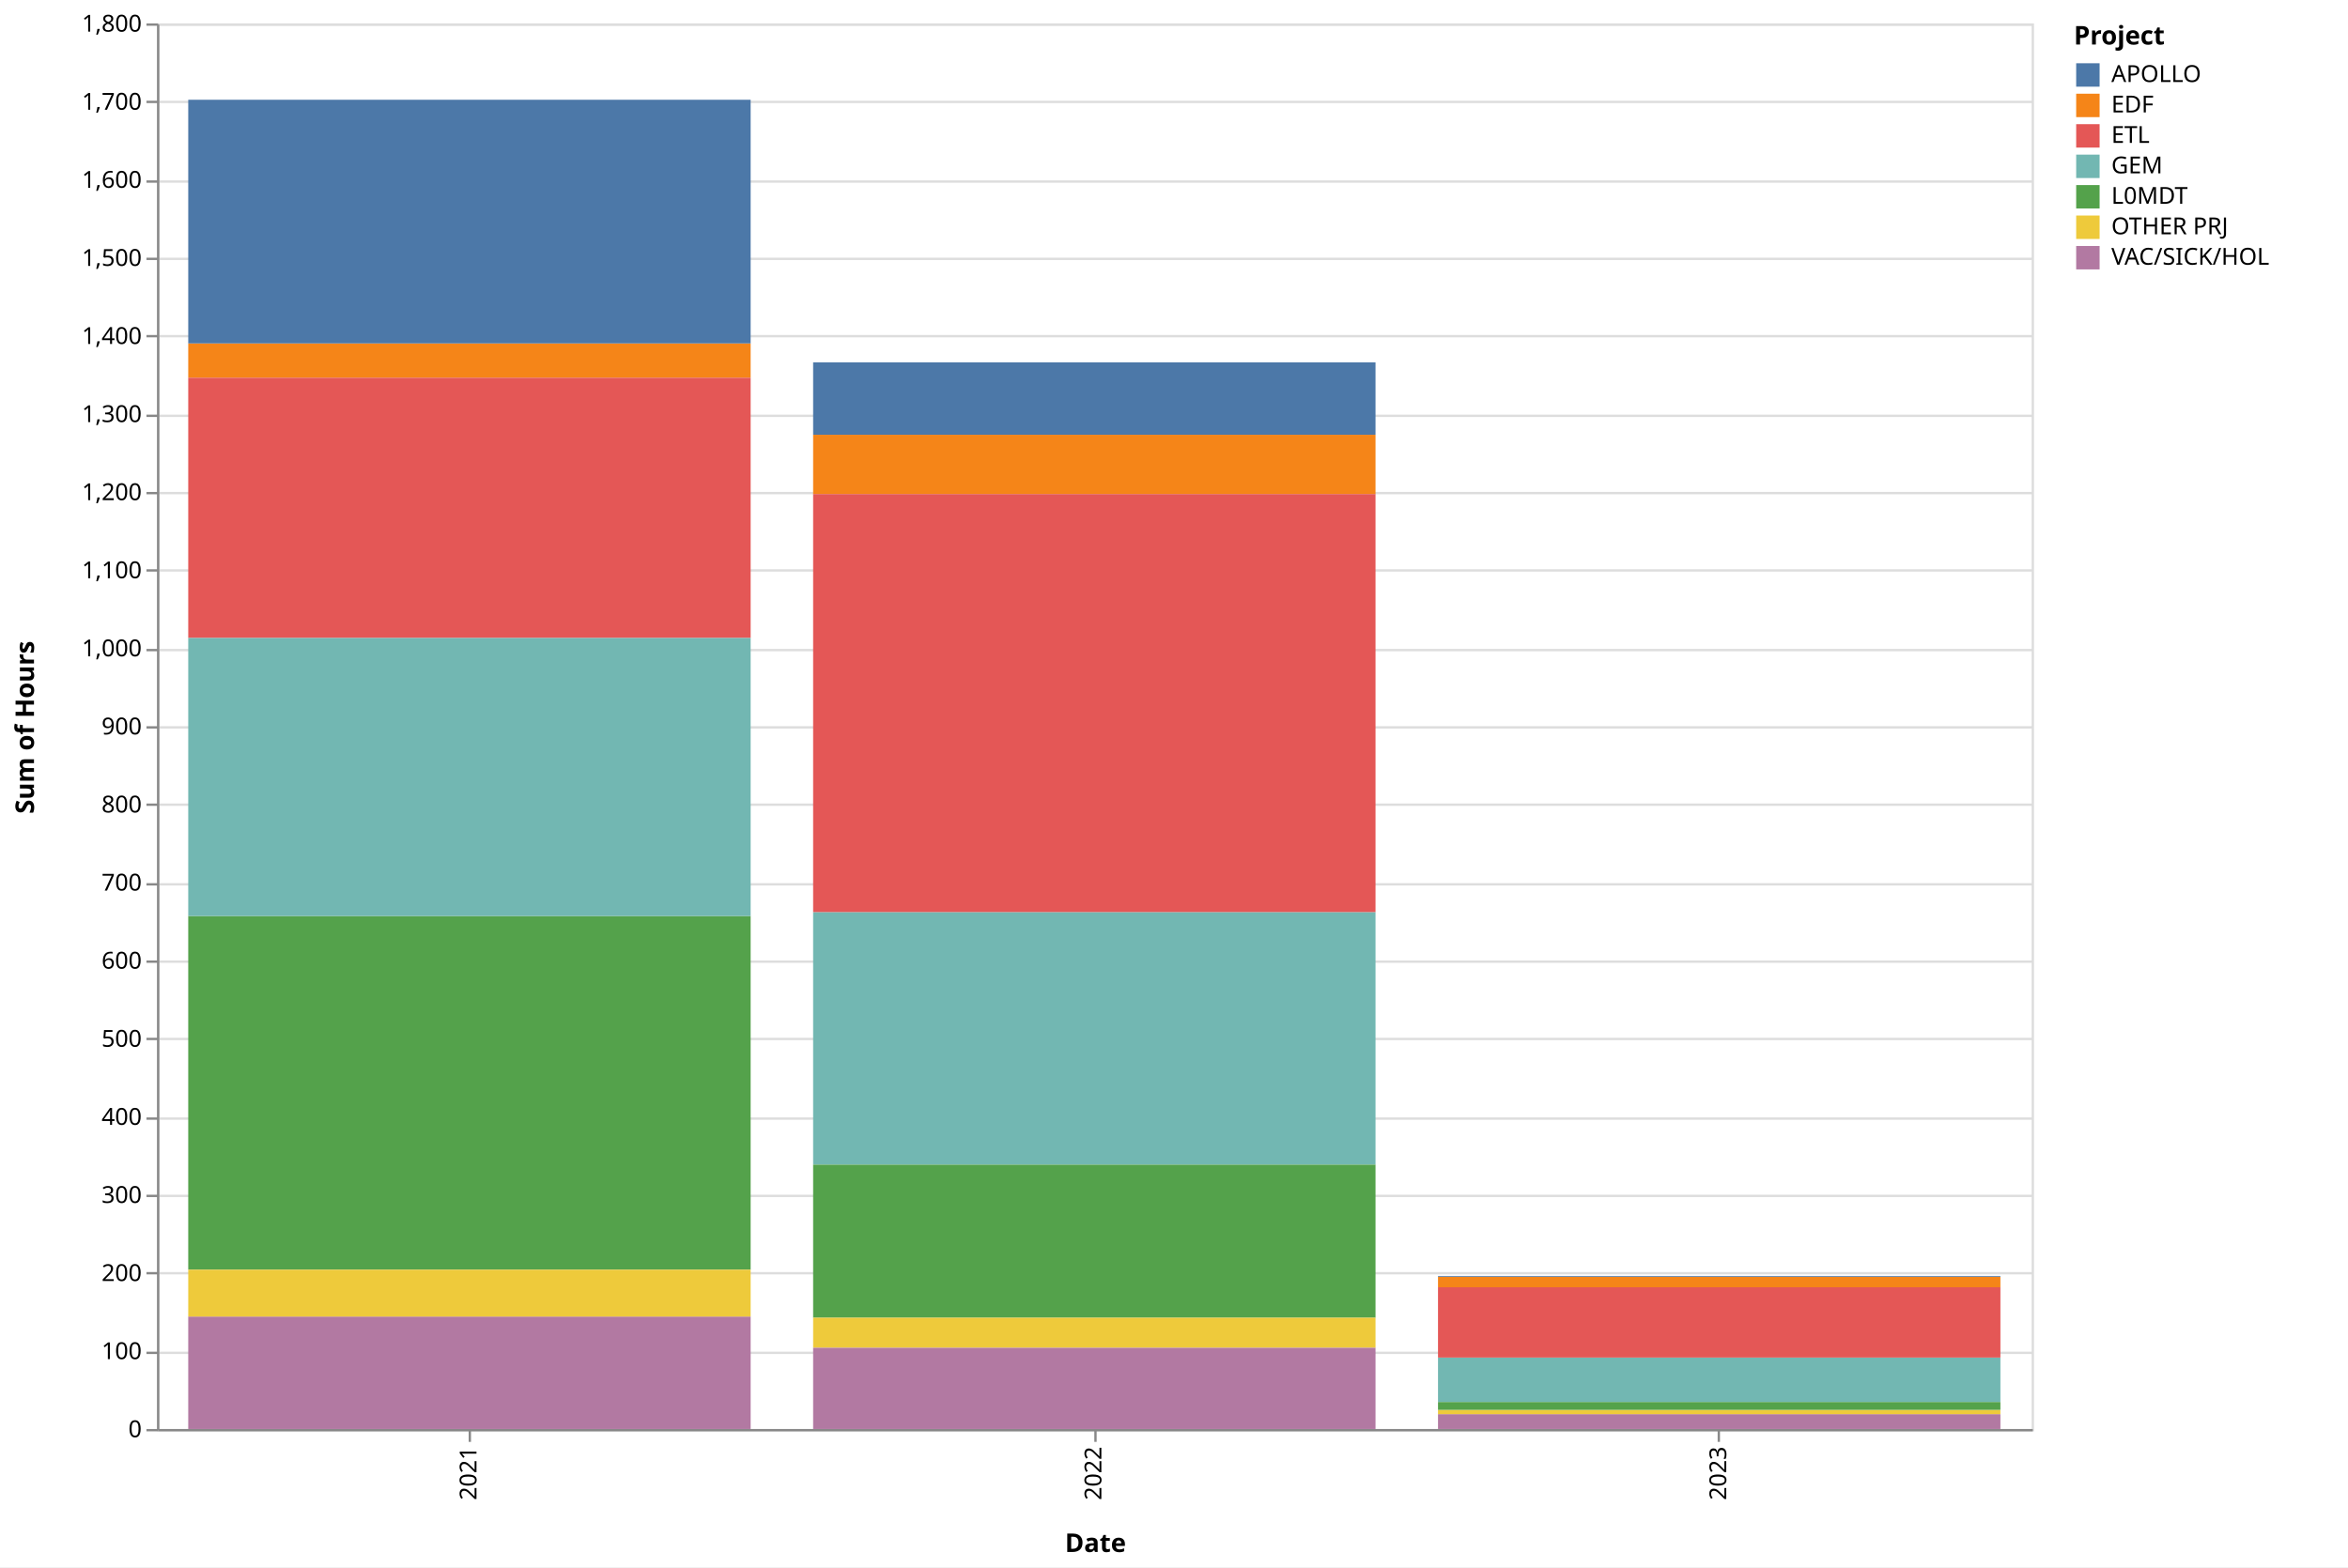
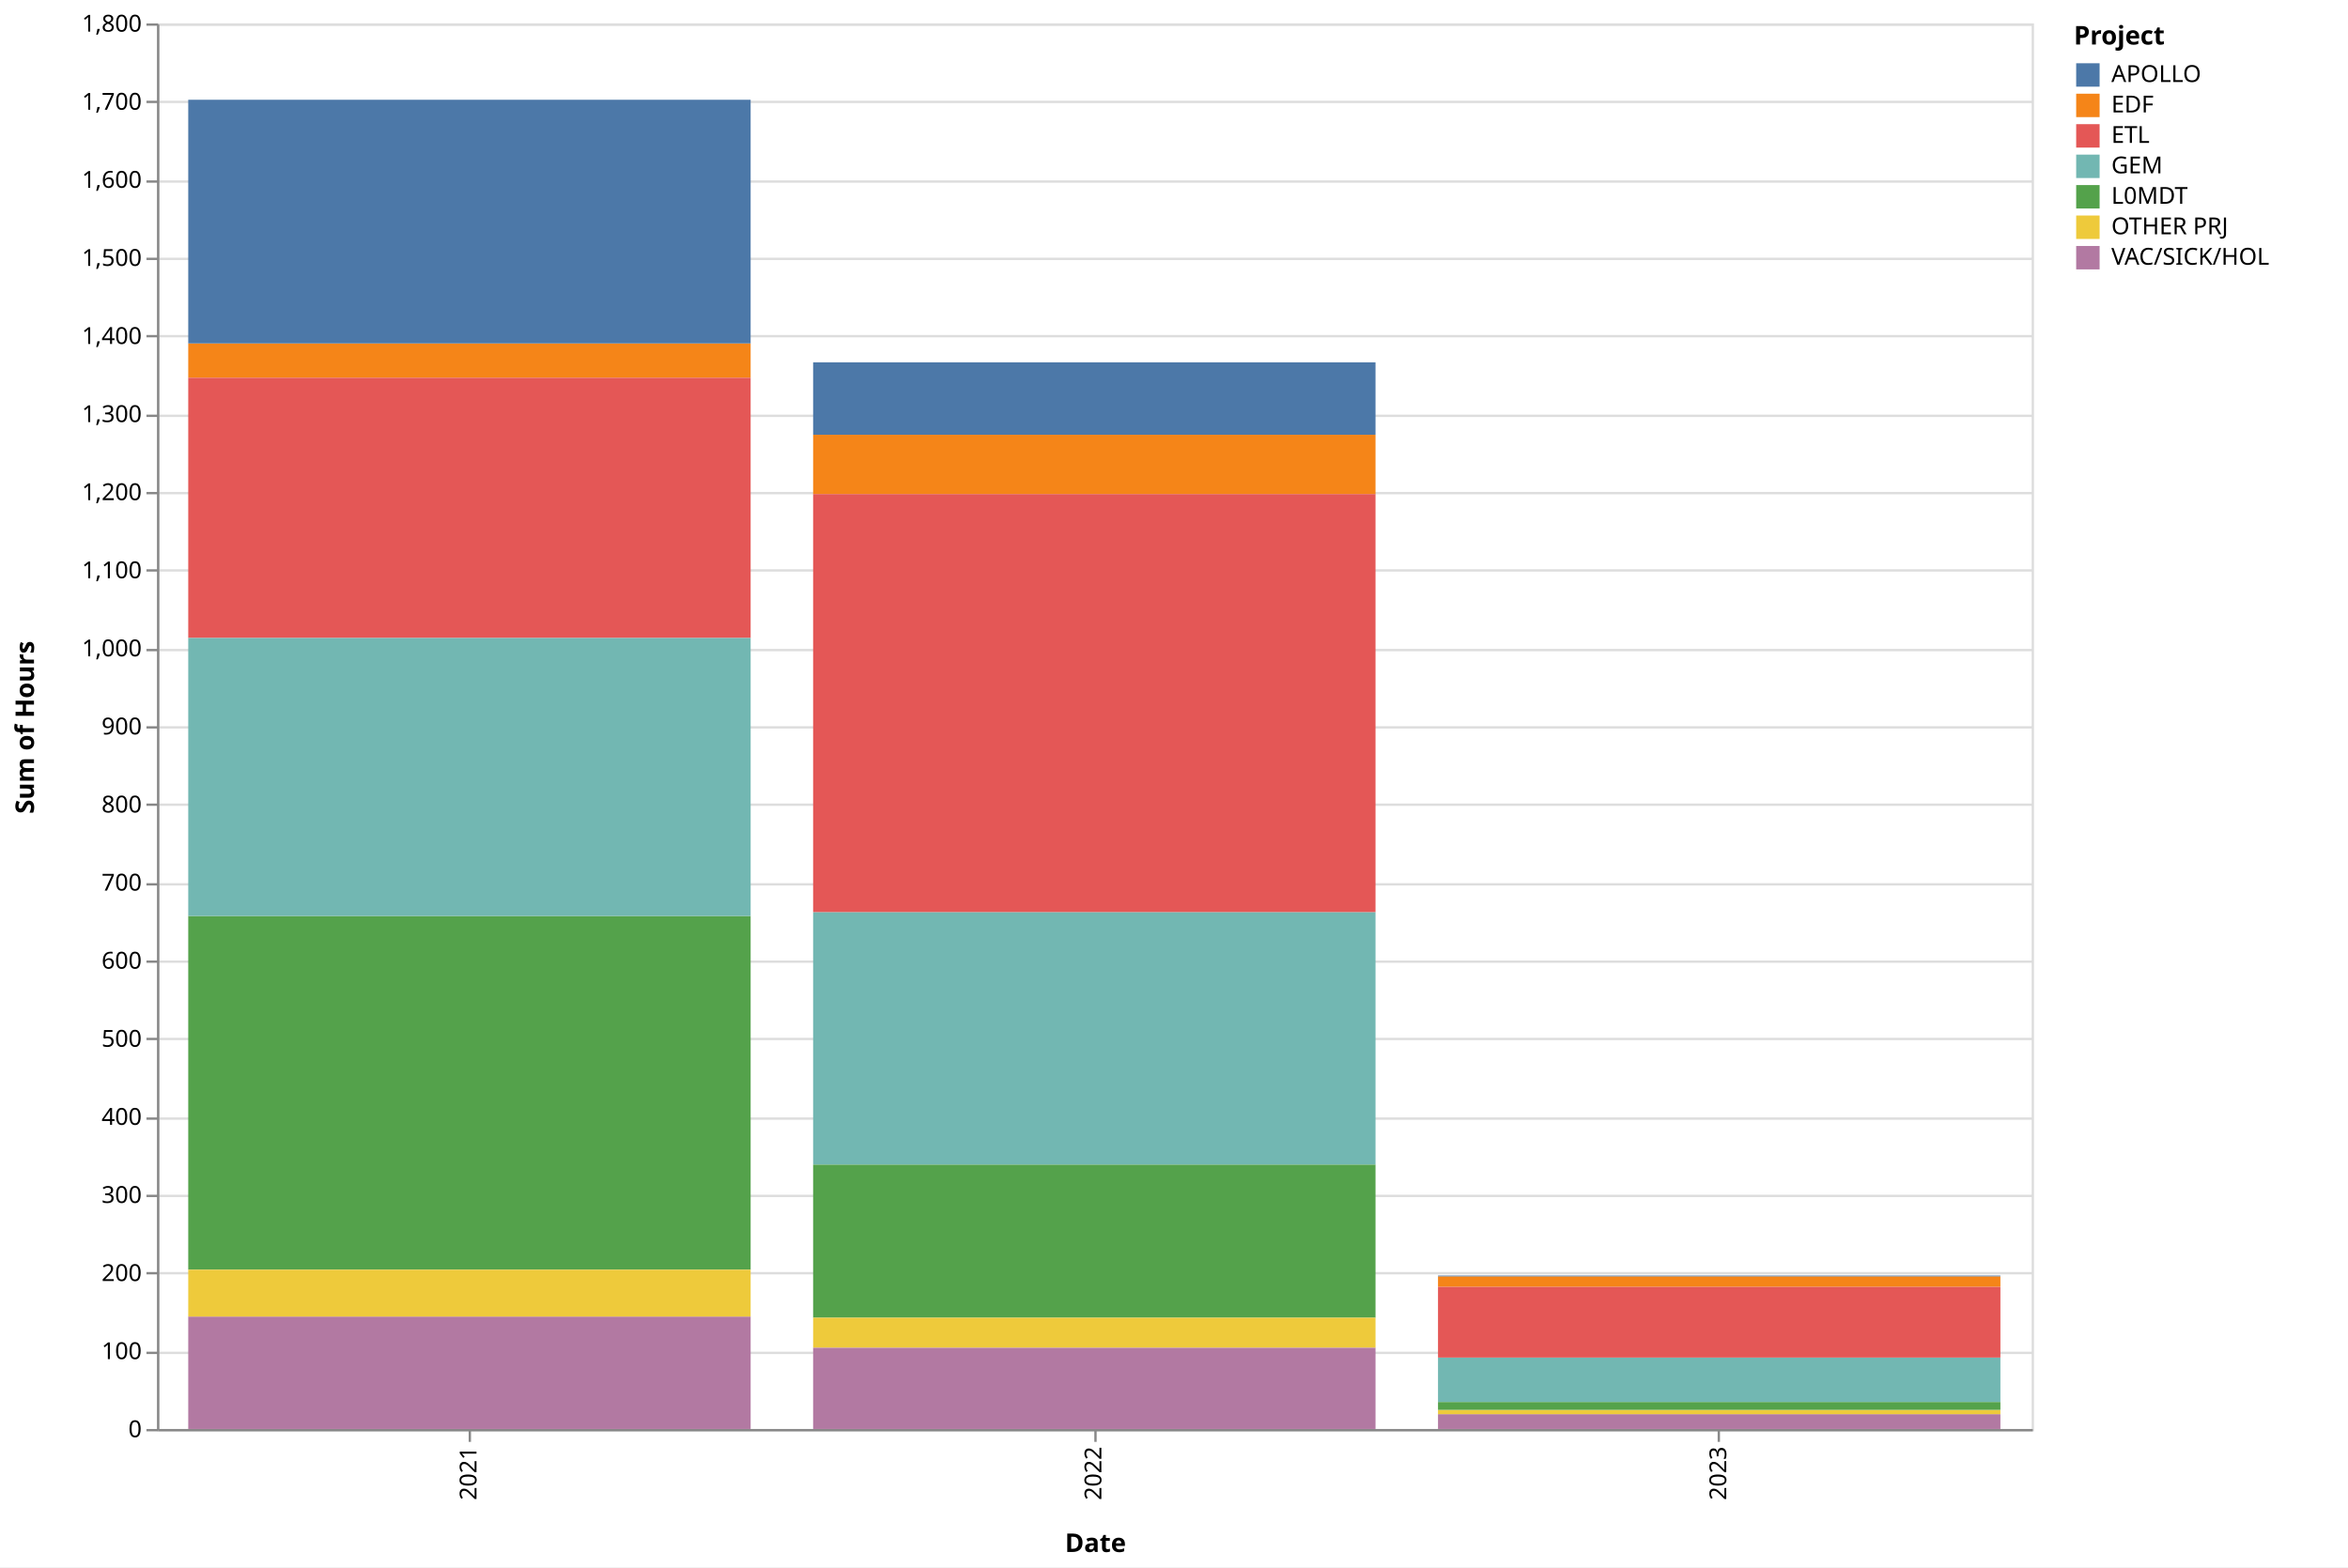
<svg xmlns="http://www.w3.org/2000/svg" class="marks" width="1002" height="669" viewBox="0 0 1002 669" version="1.1">
  <rect width="1002" height="669" style="fill: white;" />
  <g transform="translate(67,10)">
    <g class="mark-group role-frame root">
      <g transform="translate(0,0)">
        <path class="background" d="M0.5,0.5h800v600h-800Z" style="fill: none; stroke: #ddd;" />
        <g>
          <g class="mark-group role-axis">
            <g transform="translate(0.5,0.5)">
              <path class="background" d="M0,0h0v0h0Z" style="pointer-events: none; fill: none;" />
              <g>
                <g class="mark-rule role-axis-grid" style="pointer-events: none;">
                  <line transform="translate(0,600)" x2="800" y2="0" style="fill: none; stroke: #ddd; stroke-width: 1; opacity: 1;" />
                  <line transform="translate(0,567)" x2="800" y2="0" style="fill: none; stroke: #ddd; stroke-width: 1; opacity: 1;" />
                  <line transform="translate(0,533)" x2="800" y2="0" style="fill: none; stroke: #ddd; stroke-width: 1; opacity: 1;" />
                  <line transform="translate(0,500)" x2="800" y2="0" style="fill: none; stroke: #ddd; stroke-width: 1; opacity: 1;" />
                  <line transform="translate(0,467)" x2="800" y2="0" style="fill: none; stroke: #ddd; stroke-width: 1; opacity: 1;" />
                  <line transform="translate(0,433)" x2="800" y2="0" style="fill: none; stroke: #ddd; stroke-width: 1; opacity: 1;" />
                  <line transform="translate(0,400)" x2="800" y2="0" style="fill: none; stroke: #ddd; stroke-width: 1; opacity: 1;" />
                  <line transform="translate(0,367)" x2="800" y2="0" style="fill: none; stroke: #ddd; stroke-width: 1; opacity: 1;" />
                  <line transform="translate(0,333)" x2="800" y2="0" style="fill: none; stroke: #ddd; stroke-width: 1; opacity: 1;" />
                  <line transform="translate(0,300)" x2="800" y2="0" style="fill: none; stroke: #ddd; stroke-width: 1; opacity: 1;" />
                  <line transform="translate(0,267)" x2="800" y2="0" style="fill: none; stroke: #ddd; stroke-width: 1; opacity: 1;" />
                  <line transform="translate(0,233)" x2="800" y2="0" style="fill: none; stroke: #ddd; stroke-width: 1; opacity: 1;" />
                  <line transform="translate(0,200)" x2="800" y2="0" style="fill: none; stroke: #ddd; stroke-width: 1; opacity: 1;" />
                  <line transform="translate(0,167)" x2="800" y2="0" style="fill: none; stroke: #ddd; stroke-width: 1; opacity: 1;" />
                  <line transform="translate(0,133)" x2="800" y2="0" style="fill: none; stroke: #ddd; stroke-width: 1; opacity: 1;" />
                  <line transform="translate(0,100)" x2="800" y2="0" style="fill: none; stroke: #ddd; stroke-width: 1; opacity: 1;" />
                  <line transform="translate(0,67)" x2="800" y2="0" style="fill: none; stroke: #ddd; stroke-width: 1; opacity: 1;" />
                  <line transform="translate(0,33)" x2="800" y2="0" style="fill: none; stroke: #ddd; stroke-width: 1; opacity: 1;" />
                  <line transform="translate(0,0)" x2="800" y2="0" style="fill: none; stroke: #ddd; stroke-width: 1; opacity: 1;" />
                </g>
              </g>
              <path class="foreground" d="" style="pointer-events: none; display: none; fill: none;" />
            </g>
          </g>
          <g class="mark-group role-axis">
            <g transform="translate(0.5,600.5)">
              <path class="background" d="M0,0h0v0h0Z" style="pointer-events: none; fill: none;" />
              <g>
                <g class="mark-rule role-axis-tick" style="pointer-events: none;">
                  <line transform="translate(133,0)" x2="0" y2="5" style="fill: none; stroke: #888; stroke-width: 1; opacity: 1;" />
                  <line transform="translate(400,0)" x2="0" y2="5" style="fill: none; stroke: #888; stroke-width: 1; opacity: 1;" />
                  <line transform="translate(666,0)" x2="0" y2="5" style="fill: none; stroke: #888; stroke-width: 1; opacity: 1;" />
                </g>
                <g class="mark-text role-axis-label" style="pointer-events: none;">
                  <text text-anchor="end" transform="translate(132.8333,7) rotate(270) translate(0,3)" style="font-family: sans-serif; font-size: 10px; fill: #000; opacity: 1;">2021</text>
                  <text text-anchor="end" transform="translate(399.5,7) rotate(270) translate(0,3)" style="font-family: sans-serif; font-size: 10px; fill: #000; opacity: 1;">2022</text>
                  <text text-anchor="end" transform="translate(666.1667,7) rotate(270) translate(0,3)" style="font-family: sans-serif; font-size: 10px; fill: #000; opacity: 1;">2023</text>
                </g>
                <g class="mark-rule role-axis-domain" style="pointer-events: none;">
                  <line transform="translate(0,0)" x2="800" y2="0" style="fill: none; stroke: #888; stroke-width: 1; opacity: 1;" />
                </g>
                <g class="mark-text role-axis-title" style="pointer-events: none;">
                  <text text-anchor="middle" transform="translate(400,52)" style="font-family: sans-serif; font-size: 11px; font-weight: bold; fill: #000; opacity: 1;">Date</text>
                </g>
              </g>
              <path class="foreground" d="" style="pointer-events: none; display: none; fill: none;" />
            </g>
          </g>
          <g class="mark-group role-axis">
            <g transform="translate(0.5,0.5)">
              <path class="background" d="M0,0h0v0h0Z" style="pointer-events: none; fill: none;" />
              <g>
                <g class="mark-rule role-axis-tick" style="pointer-events: none;">
                  <line transform="translate(0,600)" x2="-5" y2="0" style="fill: none; stroke: #888; stroke-width: 1; opacity: 1;" />
                  <line transform="translate(0,567)" x2="-5" y2="0" style="fill: none; stroke: #888; stroke-width: 1; opacity: 1;" />
                  <line transform="translate(0,533)" x2="-5" y2="0" style="fill: none; stroke: #888; stroke-width: 1; opacity: 1;" />
                  <line transform="translate(0,500)" x2="-5" y2="0" style="fill: none; stroke: #888; stroke-width: 1; opacity: 1;" />
                  <line transform="translate(0,467)" x2="-5" y2="0" style="fill: none; stroke: #888; stroke-width: 1; opacity: 1;" />
                  <line transform="translate(0,433)" x2="-5" y2="0" style="fill: none; stroke: #888; stroke-width: 1; opacity: 1;" />
                  <line transform="translate(0,400)" x2="-5" y2="0" style="fill: none; stroke: #888; stroke-width: 1; opacity: 1;" />
                  <line transform="translate(0,367)" x2="-5" y2="0" style="fill: none; stroke: #888; stroke-width: 1; opacity: 1;" />
                  <line transform="translate(0,333)" x2="-5" y2="0" style="fill: none; stroke: #888; stroke-width: 1; opacity: 1;" />
                  <line transform="translate(0,300)" x2="-5" y2="0" style="fill: none; stroke: #888; stroke-width: 1; opacity: 1;" />
                  <line transform="translate(0,267)" x2="-5" y2="0" style="fill: none; stroke: #888; stroke-width: 1; opacity: 1;" />
                  <line transform="translate(0,233)" x2="-5" y2="0" style="fill: none; stroke: #888; stroke-width: 1; opacity: 1;" />
                  <line transform="translate(0,200)" x2="-5" y2="0" style="fill: none; stroke: #888; stroke-width: 1; opacity: 1;" />
                  <line transform="translate(0,167)" x2="-5" y2="0" style="fill: none; stroke: #888; stroke-width: 1; opacity: 1;" />
                  <line transform="translate(0,133)" x2="-5" y2="0" style="fill: none; stroke: #888; stroke-width: 1; opacity: 1;" />
                  <line transform="translate(0,100)" x2="-5" y2="0" style="fill: none; stroke: #888; stroke-width: 1; opacity: 1;" />
                  <line transform="translate(0,67)" x2="-5" y2="0" style="fill: none; stroke: #888; stroke-width: 1; opacity: 1;" />
                  <line transform="translate(0,33)" x2="-5" y2="0" style="fill: none; stroke: #888; stroke-width: 1; opacity: 1;" />
                  <line transform="translate(0,0)" x2="-5" y2="0" style="fill: none; stroke: #888; stroke-width: 1; opacity: 1;" />
                </g>
                <g class="mark-text role-axis-label" style="pointer-events: none;">
                  <text text-anchor="end" transform="translate(-7,603)" style="font-family: sans-serif; font-size: 10px; fill: #000; opacity: 1;">0</text>
                  <text text-anchor="end" transform="translate(-7,569.6667)" style="font-family: sans-serif; font-size: 10px; fill: #000; opacity: 1;">100</text>
                  <text text-anchor="end" transform="translate(-7,536.3333)" style="font-family: sans-serif; font-size: 10px; fill: #000; opacity: 1;">200</text>
                  <text text-anchor="end" transform="translate(-7,503)" style="font-family: sans-serif; font-size: 10px; fill: #000; opacity: 1;">300</text>
                  <text text-anchor="end" transform="translate(-7,469.6667)" style="font-family: sans-serif; font-size: 10px; fill: #000; opacity: 1;">400</text>
                  <text text-anchor="end" transform="translate(-7,436.3333)" style="font-family: sans-serif; font-size: 10px; fill: #000; opacity: 1;">500</text>
                  <text text-anchor="end" transform="translate(-7,403)" style="font-family: sans-serif; font-size: 10px; fill: #000; opacity: 1;">600</text>
                  <text text-anchor="end" transform="translate(-7,369.6667)" style="font-family: sans-serif; font-size: 10px; fill: #000; opacity: 1;">700</text>
                  <text text-anchor="end" transform="translate(-7,336.3333)" style="font-family: sans-serif; font-size: 10px; fill: #000; opacity: 1;">800</text>
                  <text text-anchor="end" transform="translate(-7,303)" style="font-family: sans-serif; font-size: 10px; fill: #000; opacity: 1;">900</text>
                  <text text-anchor="end" transform="translate(-7,269.6667)" style="font-family: sans-serif; font-size: 10px; fill: #000; opacity: 1;">1,000</text>
                  <text text-anchor="end" transform="translate(-7,236.3333)" style="font-family: sans-serif; font-size: 10px; fill: #000; opacity: 1;">1,100</text>
                  <text text-anchor="end" transform="translate(-7,203)" style="font-family: sans-serif; font-size: 10px; fill: #000; opacity: 1;">1,200</text>
                  <text text-anchor="end" transform="translate(-7,169.6667)" style="font-family: sans-serif; font-size: 10px; fill: #000; opacity: 1;">1,300</text>
                  <text text-anchor="end" transform="translate(-7,136.3333)" style="font-family: sans-serif; font-size: 10px; fill: #000; opacity: 1;">1,400</text>
                  <text text-anchor="end" transform="translate(-7,103)" style="font-family: sans-serif; font-size: 10px; fill: #000; opacity: 1;">1,500</text>
                  <text text-anchor="end" transform="translate(-7,69.66667)" style="font-family: sans-serif; font-size: 10px; fill: #000; opacity: 1;">1,600</text>
                  <text text-anchor="end" transform="translate(-7,36.33333)" style="font-family: sans-serif; font-size: 10px; fill: #000; opacity: 1;">1,700</text>
                  <text text-anchor="end" transform="translate(-7,3)" style="font-family: sans-serif; font-size: 10px; fill: #000; opacity: 1;">1,800</text>
                </g>
                <g class="mark-rule role-axis-domain" style="pointer-events: none;">
                  <line transform="translate(0,600)" x2="0" y2="-600" style="fill: none; stroke: #888; stroke-width: 1; opacity: 1;" />
                </g>
                <g class="mark-text role-axis-title" style="pointer-events: none;">
                  <text text-anchor="middle" transform="translate(-51,300) rotate(-90) translate(0,-2)" style="font-family: sans-serif; font-size: 11px; font-weight: bold; fill: #000; opacity: 1;">Sum of Hours</text>
                </g>
              </g>
              <path class="foreground" d="" style="pointer-events: none; display: none; fill: none;" />
            </g>
          </g>
          <g class="mark-rect role-mark marks">
            <path d="M13.333,136.583h240v14.667h-240Z" style="fill: #f58518;" />
            <path d="M13.333,32.583h240v104h-240Z" style="fill: #4c78a8;" />
            <path d="M13.333,151.25h240v111.083h-240Z" style="fill: #e45756;" />
            <path d="M13.333,381h240v151h-240Z" style="fill: #54a24b;" />
            <path d="M13.333,262.333h240v118.667h-240Z" style="fill: #72b7b2;" />
            <path d="M13.333,552h240v48h-240Z" style="fill: #b279a2;" />
            <path d="M13.333,532h240v20h-240Z" style="fill: #eeca3b;" />
            <path d="M280,175.583h240v25.333h-240Z" style="fill: #f58518;" />
            <path d="M280,379.333h240v107.833h-240Z" style="fill: #72b7b2;" />
            <path d="M280,487.167h240v65.333h-240Z" style="fill: #54a24b;" />
            <path d="M280,200.917h240v178.417h-240Z" style="fill: #e45756;" />
            <path d="M280,552.5h240v12.833h-240Z" style="fill: #eeca3b;" />
            <path d="M280,144.667h240v30.917h-240Z" style="fill: #4c78a8;" />
            <path d="M280,565.333h240v34.667h-240Z" style="fill: #b279a2;" />
            <path d="M546.667,593.667h240v6.333h-240Z" style="fill: #b279a2;" />
            <path d="M546.667,569.5h240v19h-240Z" style="fill: #72b7b2;" />
-             <path d="M546.667,535h240v4.5h-240Z" style="fill: #f58518;" />
-             <path d="M546.667,539.5h240v30h-240Z" style="fill: #e45756;" />
+             <path d="M546.667,534.833h240v4.5h-240Z" style="fill: #f58518;" />
+             <path d="M546.667,539.333h240v30.167h-240Z" style="fill: #e45756;" />
            <path d="M546.667,591.833h240v1.833h-240Z" style="fill: #eeca3b;" />
            <path d="M546.667,588.5h240v3.333h-240Z" style="fill: #54a24b;" />
-             <path d="M546.667,534.667h240v0.333h-240Z" style="fill: #4c78a8;" />
+             <path d="M546.667,534.5h240v0.333h-240Z" style="fill: #4c78a8;" />
          </g>
          <g class="mark-group role-legend">
            <g transform="translate(818,0)">
              <path class="background" d="M0,0h112v105h-112Z" style="pointer-events: none; fill: none;" />
              <g>
                <g class="mark-group role-legend-entry">
                  <g transform="translate(0,16)">
                    <path class="background" d="M0,0h0v0h0Z" style="pointer-events: none; fill: none;" />
                    <g>
                      <g class="mark-group role-scope">
                        <g transform="translate(0,0)">
                          <path class="background" d="M0,0h112v11h-112Z" style="pointer-events: none; fill: none; opacity: 1;" />
                          <g>
                            <g class="mark-symbol role-legend-symbol" style="pointer-events: none;">
                              <path transform="translate(6,6)" d="M-5,-5h10v10h-10Z" style="fill: #4c78a8; stroke-width: 1.5; opacity: 1;" />
                            </g>
                            <g class="mark-text role-legend-label" style="pointer-events: none;">
                              <text text-anchor="start" transform="translate(16,9)" style="font-family: sans-serif; font-size: 10px; fill: #000; opacity: 1;">APOLLO</text>
                            </g>
                          </g>
                          <path class="foreground" d="" style="pointer-events: none; display: none; fill: none;" />
                        </g>
                        <g transform="translate(0,13)">
                          <path class="background" d="M0,0h112v11h-112Z" style="pointer-events: none; fill: none; opacity: 1;" />
                          <g>
                            <g class="mark-symbol role-legend-symbol" style="pointer-events: none;">
                              <path transform="translate(6,6)" d="M-5,-5h10v10h-10Z" style="fill: #f58518; stroke-width: 1.5; opacity: 1;" />
                            </g>
                            <g class="mark-text role-legend-label" style="pointer-events: none;">
                              <text text-anchor="start" transform="translate(16,9)" style="font-family: sans-serif; font-size: 10px; fill: #000; opacity: 1;">EDF</text>
                            </g>
                          </g>
                          <path class="foreground" d="" style="pointer-events: none; display: none; fill: none;" />
                        </g>
                        <g transform="translate(0,26)">
                          <path class="background" d="M0,0h112v11h-112Z" style="pointer-events: none; fill: none; opacity: 1;" />
                          <g>
                            <g class="mark-symbol role-legend-symbol" style="pointer-events: none;">
                              <path transform="translate(6,6)" d="M-5,-5h10v10h-10Z" style="fill: #e45756; stroke-width: 1.5; opacity: 1;" />
                            </g>
                            <g class="mark-text role-legend-label" style="pointer-events: none;">
                              <text text-anchor="start" transform="translate(16,9)" style="font-family: sans-serif; font-size: 10px; fill: #000; opacity: 1;">ETL</text>
                            </g>
                          </g>
                          <path class="foreground" d="" style="pointer-events: none; display: none; fill: none;" />
                        </g>
                        <g transform="translate(0,39)">
                          <path class="background" d="M0,0h112v11h-112Z" style="pointer-events: none; fill: none; opacity: 1;" />
                          <g>
                            <g class="mark-symbol role-legend-symbol" style="pointer-events: none;">
                              <path transform="translate(6,6)" d="M-5,-5h10v10h-10Z" style="fill: #72b7b2; stroke-width: 1.5; opacity: 1;" />
                            </g>
                            <g class="mark-text role-legend-label" style="pointer-events: none;">
                              <text text-anchor="start" transform="translate(16,9)" style="font-family: sans-serif; font-size: 10px; fill: #000; opacity: 1;">GEM</text>
                            </g>
                          </g>
                          <path class="foreground" d="" style="pointer-events: none; display: none; fill: none;" />
                        </g>
                        <g transform="translate(0,52)">
                          <path class="background" d="M0,0h112v11h-112Z" style="pointer-events: none; fill: none; opacity: 1;" />
                          <g>
                            <g class="mark-symbol role-legend-symbol" style="pointer-events: none;">
                              <path transform="translate(6,6)" d="M-5,-5h10v10h-10Z" style="fill: #54a24b; stroke-width: 1.5; opacity: 1;" />
                            </g>
                            <g class="mark-text role-legend-label" style="pointer-events: none;">
                              <text text-anchor="start" transform="translate(16,9)" style="font-family: sans-serif; font-size: 10px; fill: #000; opacity: 1;">L0MDT</text>
                            </g>
                          </g>
                          <path class="foreground" d="" style="pointer-events: none; display: none; fill: none;" />
                        </g>
                        <g transform="translate(0,65)">
                          <path class="background" d="M0,0h112v11h-112Z" style="pointer-events: none; fill: none; opacity: 1;" />
                          <g>
                            <g class="mark-symbol role-legend-symbol" style="pointer-events: none;">
                              <path transform="translate(6,6)" d="M-5,-5h10v10h-10Z" style="fill: #eeca3b; stroke-width: 1.5; opacity: 1;" />
                            </g>
                            <g class="mark-text role-legend-label" style="pointer-events: none;">
                              <text text-anchor="start" transform="translate(16,9)" style="font-family: sans-serif; font-size: 10px; fill: #000; opacity: 1;">OTHER PRJ</text>
                            </g>
                          </g>
                          <path class="foreground" d="" style="pointer-events: none; display: none; fill: none;" />
                        </g>
                        <g transform="translate(0,78)">
                          <path class="background" d="M0,0h112v11h-112Z" style="pointer-events: none; fill: none; opacity: 1;" />
                          <g>
                            <g class="mark-symbol role-legend-symbol" style="pointer-events: none;">
                              <path transform="translate(6,6)" d="M-5,-5h10v10h-10Z" style="fill: #b279a2; stroke-width: 1.5; opacity: 1;" />
                            </g>
                            <g class="mark-text role-legend-label" style="pointer-events: none;">
                              <text text-anchor="start" transform="translate(16,9)" style="font-family: sans-serif; font-size: 10px; fill: #000; opacity: 1;">VAC/SICK/HOL</text>
                            </g>
                          </g>
                          <path class="foreground" d="" style="pointer-events: none; display: none; fill: none;" />
                        </g>
                      </g>
                    </g>
                    <path class="foreground" d="" style="pointer-events: none; display: none; fill: none;" />
                  </g>
                </g>
                <g class="mark-text role-legend-title" style="pointer-events: none;">
                  <text text-anchor="start" transform="translate(0,9)" style="font-family: sans-serif; font-size: 11px; font-weight: bold; fill: #000; opacity: 1;">Project</text>
                </g>
              </g>
              <path class="foreground" d="" style="pointer-events: none; display: none; fill: none;" />
            </g>
          </g>
        </g>
        <path class="foreground" d="" style="display: none; fill: none;" />
      </g>
    </g>
  </g>
</svg>
